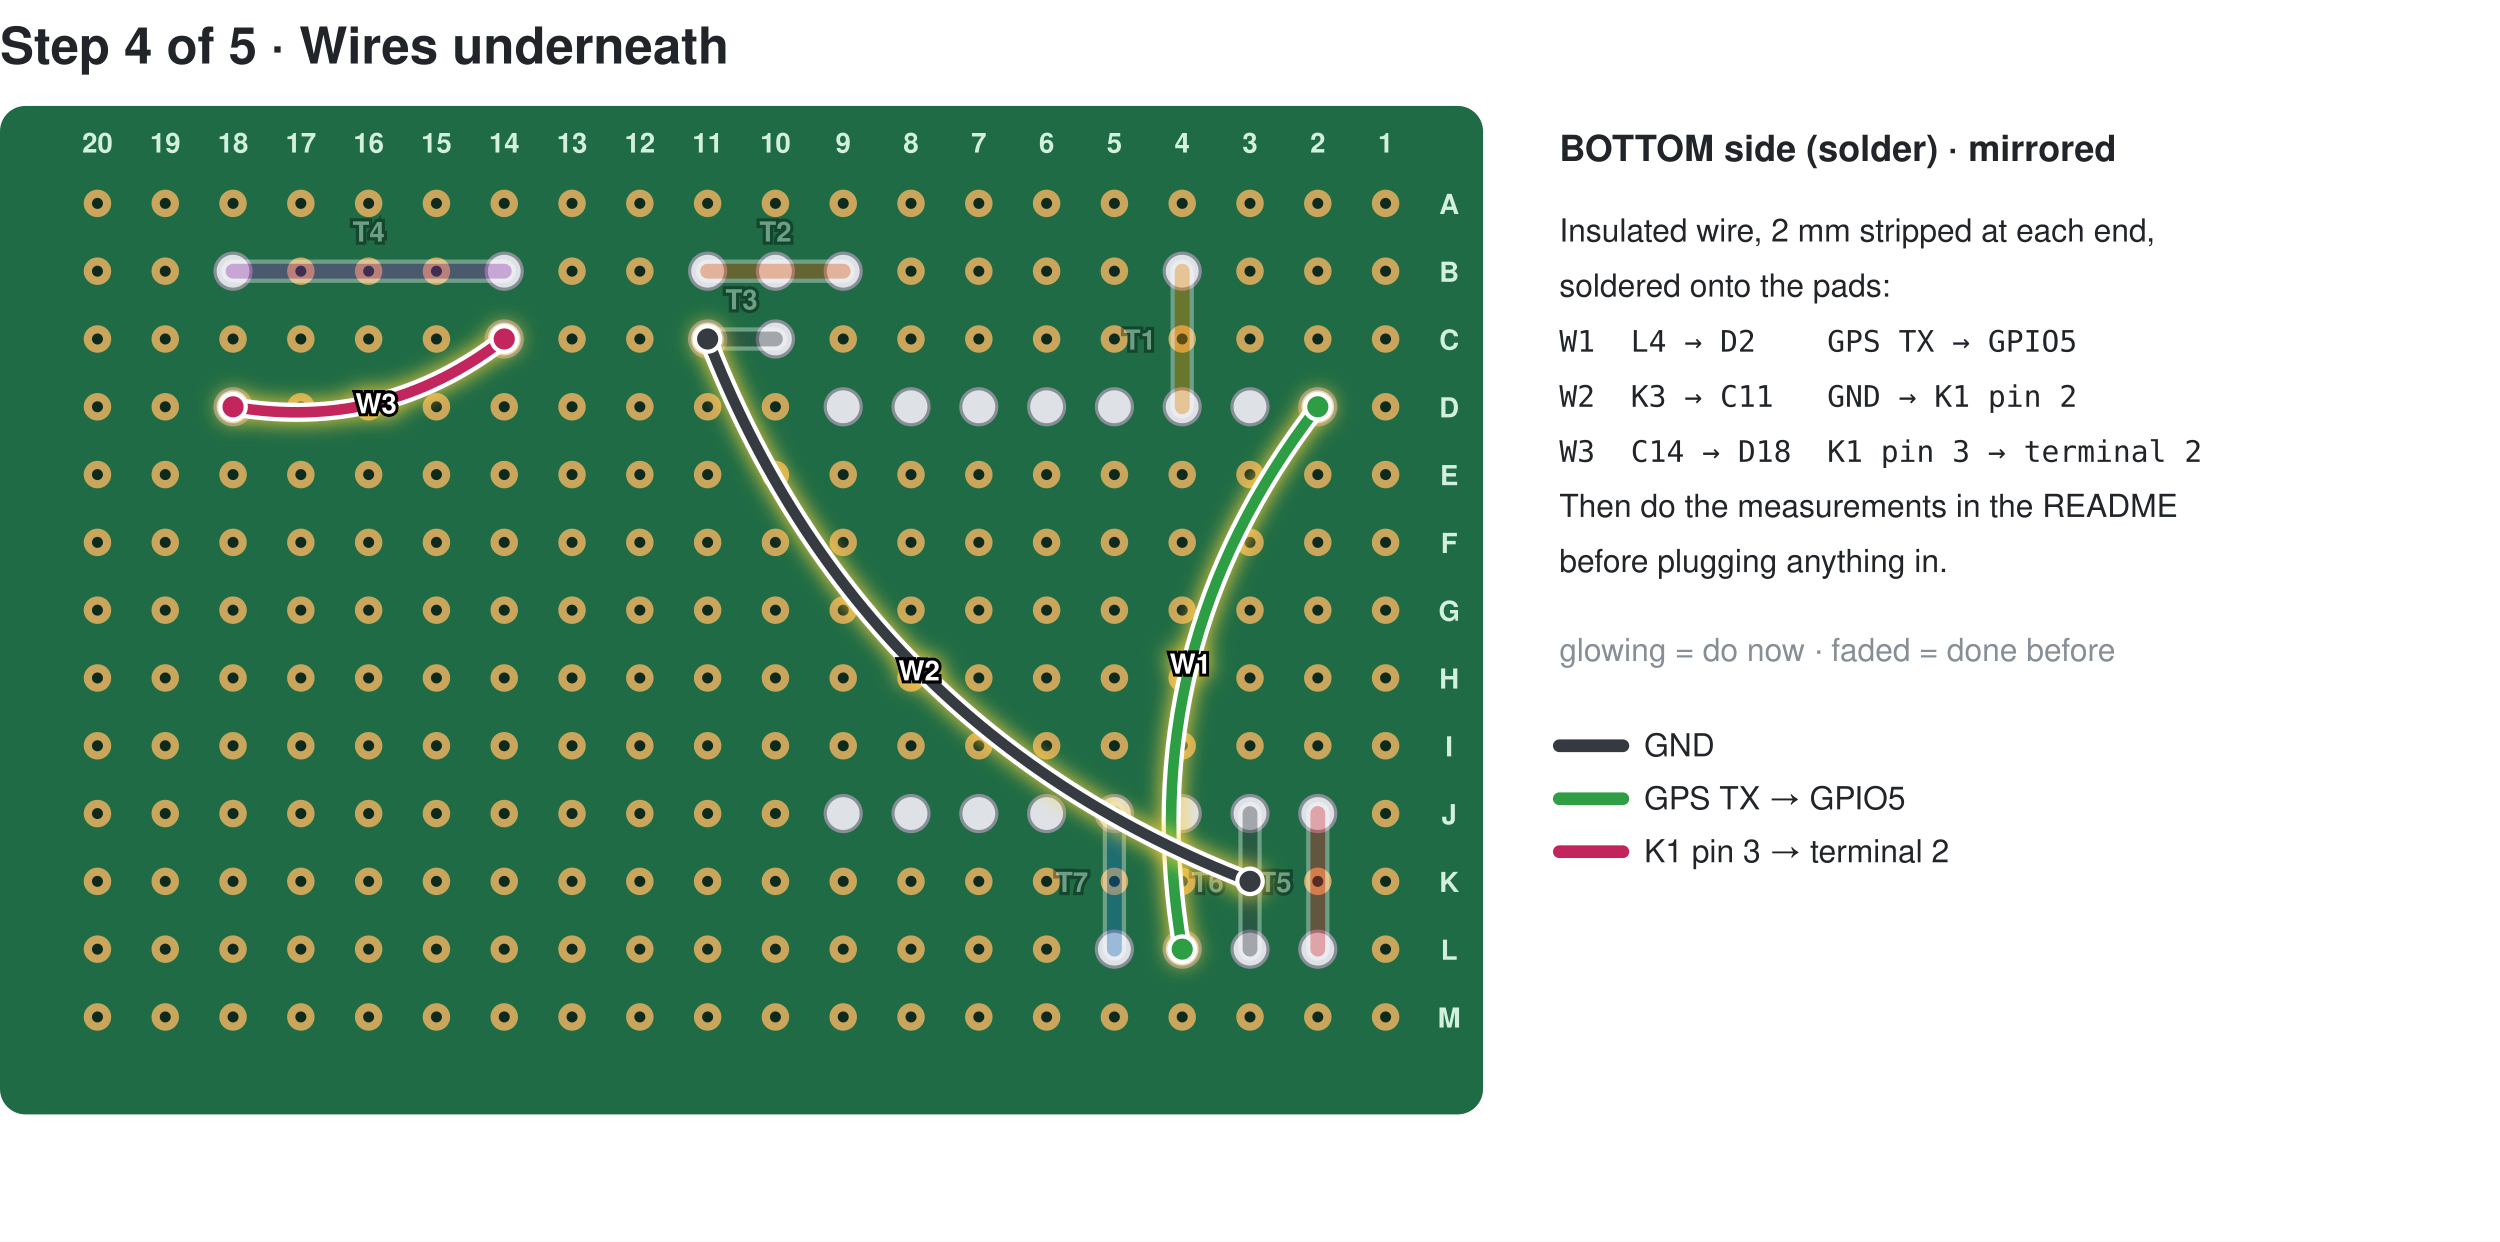
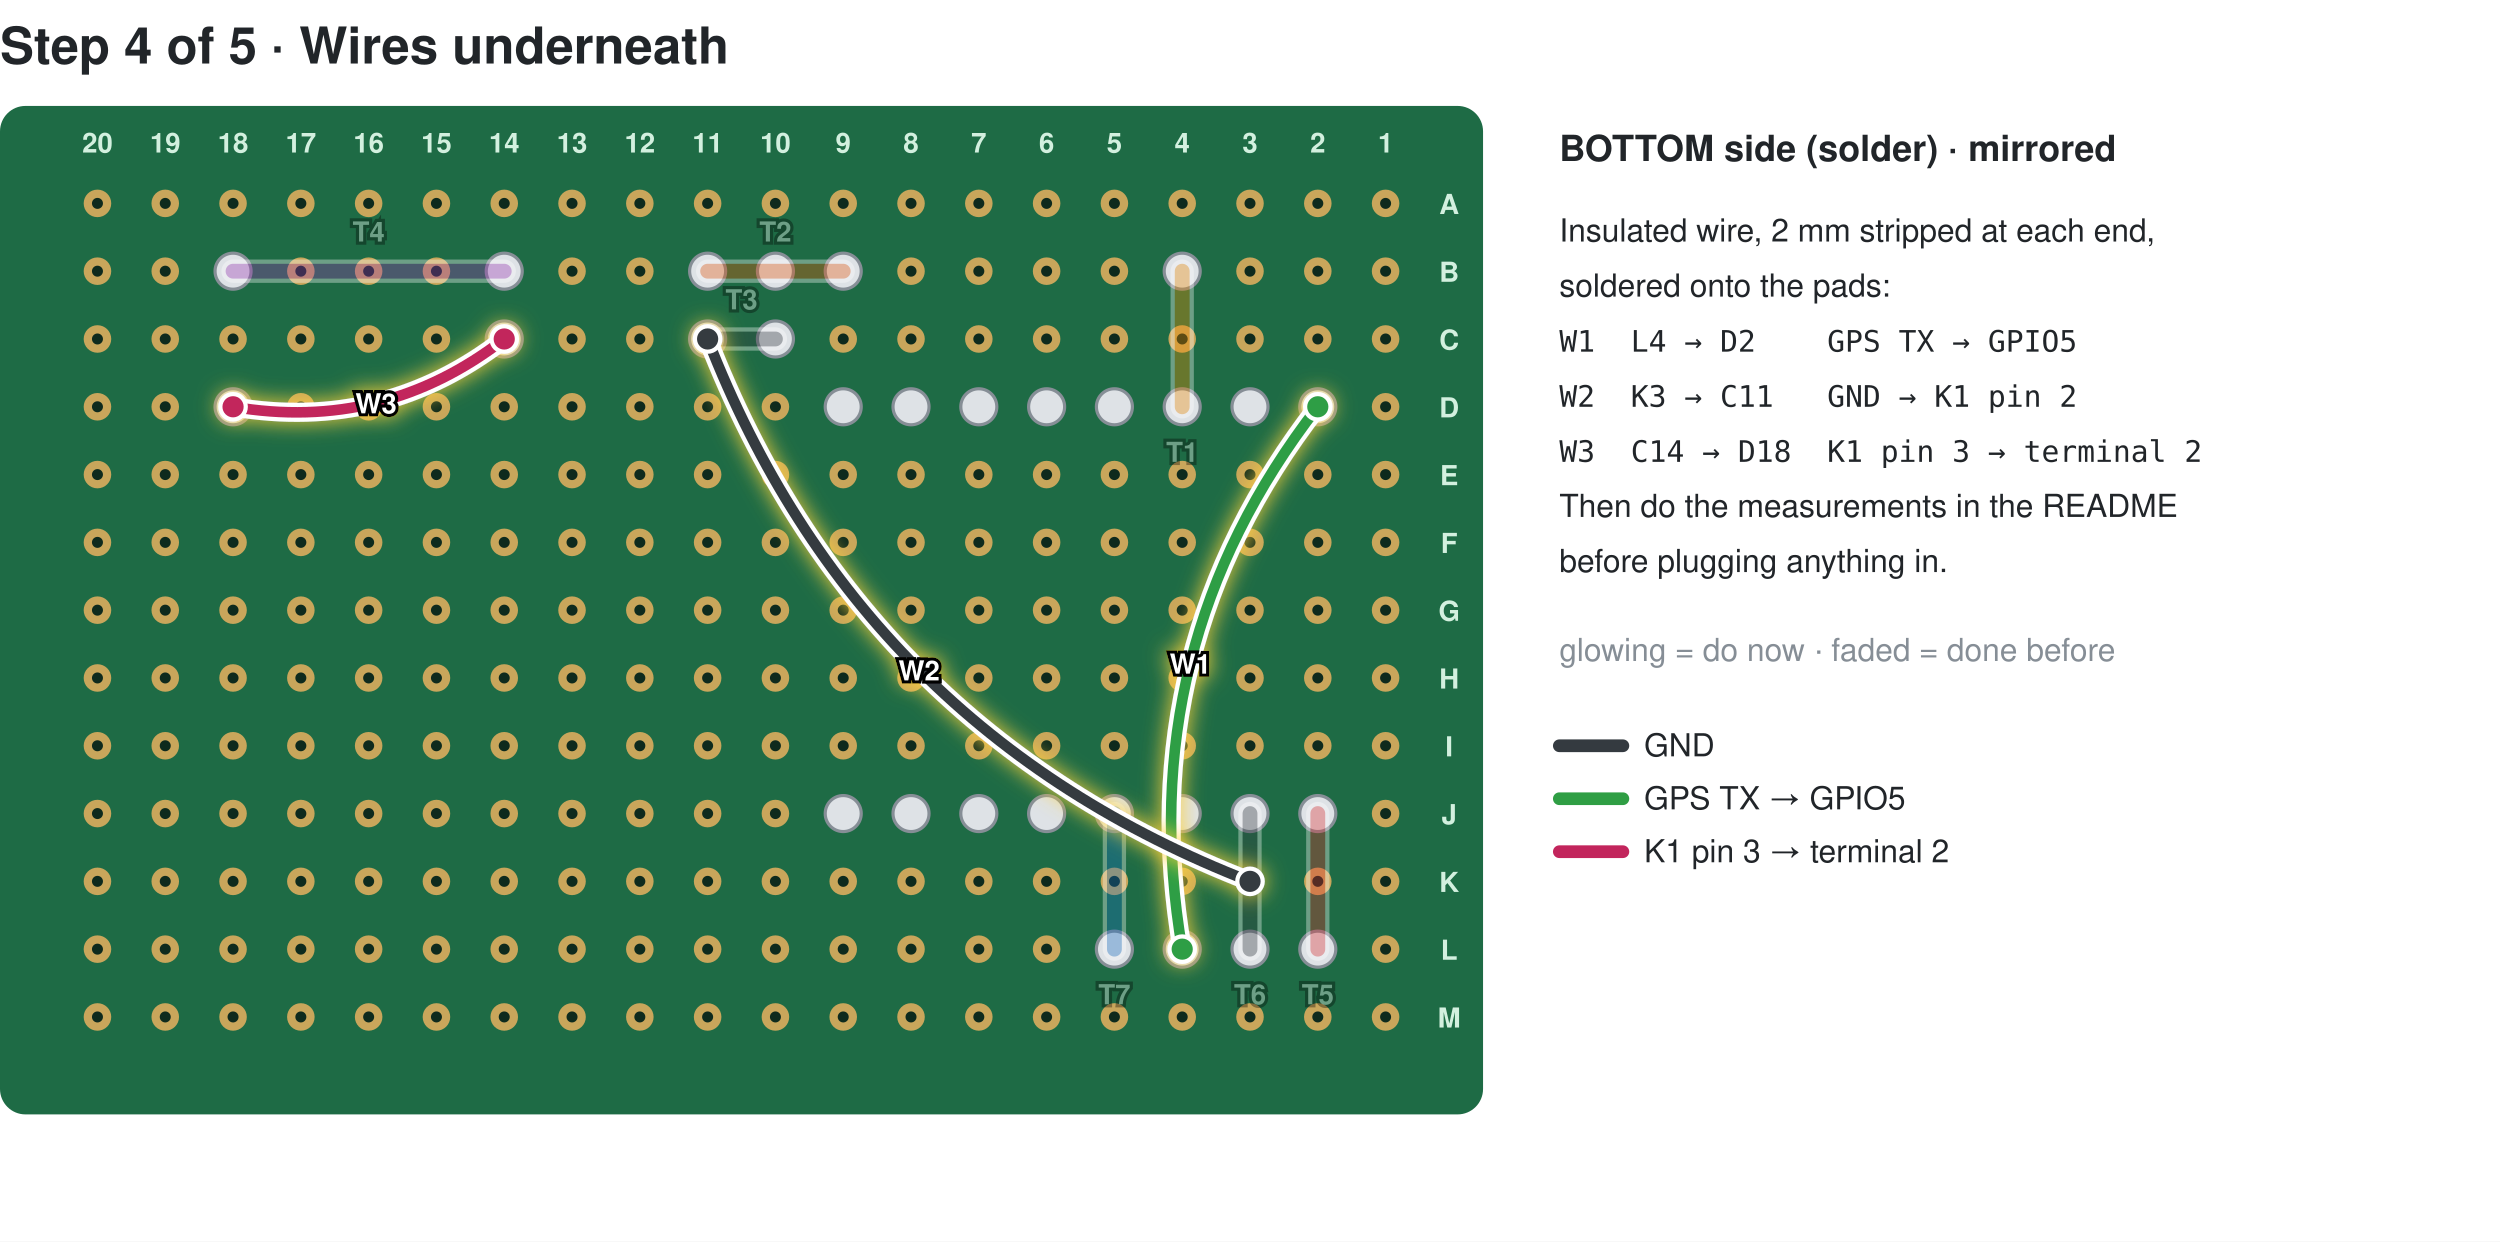
<svg xmlns="http://www.w3.org/2000/svg" viewBox="0 0 1180 586" width="1180" height="586">
  <style>
text{font-family:-apple-system,"Segoe UI",Helvetica,Arial,sans-serif}
.pcb{fill:#1e6b45}.pad{fill:#c9a65b}.hole{fill:#0e2a1d}
.axis{font-size:13px;fill:#d3f0df;text-anchor:middle;font-weight:600}
.cap{font-size:17px;fill:#212529;font-weight:700}
.body{font-size:15px;fill:#212529}
.mono{font-family:Menlo,Consolas,monospace;font-size:14px;fill:#212529}
.h1{font-size:24px;font-weight:800;fill:#212529}
.lab{font-size:13px;font-weight:700;fill:#fff;text-anchor:middle;paint-order:stroke;stroke:#000;stroke-width:3px}
.labd{font-size:13px;font-weight:700;fill:#212529;text-anchor:middle}
.pinl{font-size:12px;font-weight:700;fill:#fff;text-anchor:middle;paint-order:stroke;stroke:#000;stroke-width:3px}
.new{filter:drop-shadow(0 0 5px #ffd43b)}
</style>
  <rect width="100%" height="100%" fill="#fff" />
  <text x="0" y="30" class="h1">Step 4 of 5 · Wires underneath</text>
  <text x="736" y="76" class="cap">BOTTOM side (solder) · mirrored</text>
  <text x="736" y="114" class="body" xml:space="preserve">Insulated wire, 2 mm stripped at each end,</text>
  <text x="736" y="140" class="body" xml:space="preserve">soldered onto the pads:</text>
  <text x="736" y="166" class="mono" xml:space="preserve">W1  L4 → D2    GPS TX → GPIO5</text>
  <text x="736" y="192" class="mono" xml:space="preserve">W2  K3 → C11   GND → K1 pin 2</text>
  <text x="736" y="218" class="mono" xml:space="preserve">W3  C14 → D18  K1 pin 3 → terminal 2</text>
  <text x="736" y="244" class="body" xml:space="preserve">Then do the measurements in the README</text>
  <text x="736" y="270" class="body" xml:space="preserve">before plugging anything in.</text>
  <text x="736" y="312" class="body" style="fill:#868e96">glowing = do now · faded = done before</text>
  <line x1="736" y1="352" x2="766" y2="352" stroke="#343a40" stroke-width="6" stroke-linecap="round" />
  <text x="776" y="357" class="body">GND</text>
  <line x1="736" y1="377" x2="766" y2="377" stroke="#2f9e44" stroke-width="6" stroke-linecap="round" />
  <text x="776" y="382" class="body">GPS TX → GPIO5</text>
  <line x1="736" y1="402" x2="766" y2="402" stroke="#c2255c" stroke-width="6" stroke-linecap="round" />
  <text x="776" y="407" class="body">K1 pin 3 → terminal 2</text>
  <rect x="0" y="50" width="700" height="476" rx="12" class="pcb" />
  <text x="654" y="72" class="axis">1</text>
  <text x="622" y="72" class="axis">2</text>
  <text x="590" y="72" class="axis">3</text>
  <text x="558" y="72" class="axis">4</text>
  <text x="526" y="72" class="axis">5</text>
  <text x="494" y="72" class="axis">6</text>
  <text x="462" y="72" class="axis">7</text>
  <text x="430" y="72" class="axis">8</text>
  <text x="398" y="72" class="axis">9</text>
  <text x="366" y="72" class="axis">10</text>
  <text x="334" y="72" class="axis">11</text>
  <text x="302" y="72" class="axis">12</text>
  <text x="270" y="72" class="axis">13</text>
  <text x="238" y="72" class="axis">14</text>
  <text x="206" y="72" class="axis">15</text>
  <text x="174" y="72" class="axis">16</text>
  <text x="142" y="72" class="axis">17</text>
  <text x="110" y="72" class="axis">18</text>
  <text x="78" y="72" class="axis">19</text>
  <text x="46" y="72" class="axis">20</text>
  <text x="684" y="101" class="axis">A</text>
  <circle cx="654" cy="96" r="6.5" class="pad" />
  <circle cx="654" cy="96" r="2.6" class="hole" />
  <circle cx="622" cy="96" r="6.5" class="pad" />
  <circle cx="622" cy="96" r="2.6" class="hole" />
  <circle cx="590" cy="96" r="6.5" class="pad" />
  <circle cx="590" cy="96" r="2.6" class="hole" />
  <circle cx="558" cy="96" r="6.5" class="pad" />
  <circle cx="558" cy="96" r="2.6" class="hole" />
  <circle cx="526" cy="96" r="6.5" class="pad" />
  <circle cx="526" cy="96" r="2.6" class="hole" />
  <circle cx="494" cy="96" r="6.5" class="pad" />
  <circle cx="494" cy="96" r="2.6" class="hole" />
  <circle cx="462" cy="96" r="6.5" class="pad" />
  <circle cx="462" cy="96" r="2.6" class="hole" />
  <circle cx="430" cy="96" r="6.5" class="pad" />
  <circle cx="430" cy="96" r="2.6" class="hole" />
  <circle cx="398" cy="96" r="6.5" class="pad" />
  <circle cx="398" cy="96" r="2.6" class="hole" />
  <circle cx="366" cy="96" r="6.5" class="pad" />
  <circle cx="366" cy="96" r="2.6" class="hole" />
  <circle cx="334" cy="96" r="6.5" class="pad" />
  <circle cx="334" cy="96" r="2.6" class="hole" />
  <circle cx="302" cy="96" r="6.5" class="pad" />
  <circle cx="302" cy="96" r="2.6" class="hole" />
  <circle cx="270" cy="96" r="6.5" class="pad" />
  <circle cx="270" cy="96" r="2.6" class="hole" />
  <circle cx="238" cy="96" r="6.5" class="pad" />
  <circle cx="238" cy="96" r="2.6" class="hole" />
  <circle cx="206" cy="96" r="6.5" class="pad" />
  <circle cx="206" cy="96" r="2.6" class="hole" />
  <circle cx="174" cy="96" r="6.5" class="pad" />
  <circle cx="174" cy="96" r="2.6" class="hole" />
  <circle cx="142" cy="96" r="6.5" class="pad" />
  <circle cx="142" cy="96" r="2.6" class="hole" />
  <circle cx="110" cy="96" r="6.5" class="pad" />
  <circle cx="110" cy="96" r="2.6" class="hole" />
  <circle cx="78" cy="96" r="6.5" class="pad" />
  <circle cx="78" cy="96" r="2.6" class="hole" />
  <circle cx="46" cy="96" r="6.5" class="pad" />
  <circle cx="46" cy="96" r="2.6" class="hole" />
  <text x="684" y="133" class="axis">B</text>
  <circle cx="654" cy="128" r="6.5" class="pad" />
  <circle cx="654" cy="128" r="2.6" class="hole" />
  <circle cx="622" cy="128" r="6.5" class="pad" />
  <circle cx="622" cy="128" r="2.6" class="hole" />
  <circle cx="590" cy="128" r="6.5" class="pad" />
  <circle cx="590" cy="128" r="2.6" class="hole" />
  <circle cx="558" cy="128" r="6.5" class="pad" />
  <circle cx="558" cy="128" r="2.6" class="hole" />
  <circle cx="526" cy="128" r="6.5" class="pad" />
  <circle cx="526" cy="128" r="2.6" class="hole" />
  <circle cx="494" cy="128" r="6.5" class="pad" />
  <circle cx="494" cy="128" r="2.6" class="hole" />
  <circle cx="462" cy="128" r="6.5" class="pad" />
  <circle cx="462" cy="128" r="2.6" class="hole" />
  <circle cx="430" cy="128" r="6.5" class="pad" />
  <circle cx="430" cy="128" r="2.6" class="hole" />
  <circle cx="398" cy="128" r="6.5" class="pad" />
  <circle cx="398" cy="128" r="2.6" class="hole" />
  <circle cx="366" cy="128" r="6.5" class="pad" />
  <circle cx="366" cy="128" r="2.6" class="hole" />
  <circle cx="334" cy="128" r="6.5" class="pad" />
  <circle cx="334" cy="128" r="2.6" class="hole" />
  <circle cx="302" cy="128" r="6.5" class="pad" />
  <circle cx="302" cy="128" r="2.6" class="hole" />
  <circle cx="270" cy="128" r="6.5" class="pad" />
  <circle cx="270" cy="128" r="2.6" class="hole" />
  <circle cx="238" cy="128" r="6.5" class="pad" />
  <circle cx="238" cy="128" r="2.6" class="hole" />
  <circle cx="206" cy="128" r="6.5" class="pad" />
  <circle cx="206" cy="128" r="2.6" class="hole" />
  <circle cx="174" cy="128" r="6.5" class="pad" />
  <circle cx="174" cy="128" r="2.6" class="hole" />
  <circle cx="142" cy="128" r="6.5" class="pad" />
  <circle cx="142" cy="128" r="2.6" class="hole" />
  <circle cx="110" cy="128" r="6.5" class="pad" />
  <circle cx="110" cy="128" r="2.6" class="hole" />
  <circle cx="78" cy="128" r="6.5" class="pad" />
  <circle cx="78" cy="128" r="2.6" class="hole" />
  <circle cx="46" cy="128" r="6.5" class="pad" />
  <circle cx="46" cy="128" r="2.6" class="hole" />
  <text x="684" y="165" class="axis">C</text>
  <circle cx="654" cy="160" r="6.5" class="pad" />
  <circle cx="654" cy="160" r="2.6" class="hole" />
  <circle cx="622" cy="160" r="6.5" class="pad" />
  <circle cx="622" cy="160" r="2.6" class="hole" />
  <circle cx="590" cy="160" r="6.5" class="pad" />
  <circle cx="590" cy="160" r="2.6" class="hole" />
  <circle cx="558" cy="160" r="6.5" class="pad" />
  <circle cx="558" cy="160" r="2.6" class="hole" />
  <circle cx="526" cy="160" r="6.5" class="pad" />
  <circle cx="526" cy="160" r="2.6" class="hole" />
  <circle cx="494" cy="160" r="6.5" class="pad" />
  <circle cx="494" cy="160" r="2.6" class="hole" />
  <circle cx="462" cy="160" r="6.5" class="pad" />
  <circle cx="462" cy="160" r="2.6" class="hole" />
  <circle cx="430" cy="160" r="6.5" class="pad" />
  <circle cx="430" cy="160" r="2.6" class="hole" />
  <circle cx="398" cy="160" r="6.5" class="pad" />
  <circle cx="398" cy="160" r="2.6" class="hole" />
  <circle cx="366" cy="160" r="6.5" class="pad" />
  <circle cx="366" cy="160" r="2.6" class="hole" />
  <circle cx="334" cy="160" r="6.5" class="pad" />
  <circle cx="334" cy="160" r="2.6" class="hole" />
  <circle cx="302" cy="160" r="6.5" class="pad" />
  <circle cx="302" cy="160" r="2.6" class="hole" />
  <circle cx="270" cy="160" r="6.5" class="pad" />
  <circle cx="270" cy="160" r="2.6" class="hole" />
  <circle cx="238" cy="160" r="6.5" class="pad" />
  <circle cx="238" cy="160" r="2.6" class="hole" />
  <circle cx="206" cy="160" r="6.5" class="pad" />
  <circle cx="206" cy="160" r="2.6" class="hole" />
  <circle cx="174" cy="160" r="6.5" class="pad" />
  <circle cx="174" cy="160" r="2.6" class="hole" />
  <circle cx="142" cy="160" r="6.5" class="pad" />
  <circle cx="142" cy="160" r="2.6" class="hole" />
  <circle cx="110" cy="160" r="6.5" class="pad" />
  <circle cx="110" cy="160" r="2.6" class="hole" />
  <circle cx="78" cy="160" r="6.5" class="pad" />
  <circle cx="78" cy="160" r="2.6" class="hole" />
  <circle cx="46" cy="160" r="6.5" class="pad" />
  <circle cx="46" cy="160" r="2.6" class="hole" />
  <text x="684" y="197" class="axis">D</text>
  <circle cx="654" cy="192" r="6.5" class="pad" />
  <circle cx="654" cy="192" r="2.6" class="hole" />
  <circle cx="622" cy="192" r="6.5" class="pad" />
  <circle cx="622" cy="192" r="2.6" class="hole" />
  <circle cx="590" cy="192" r="6.5" class="pad" />
  <circle cx="590" cy="192" r="2.6" class="hole" />
  <circle cx="558" cy="192" r="6.5" class="pad" />
  <circle cx="558" cy="192" r="2.6" class="hole" />
  <circle cx="526" cy="192" r="6.5" class="pad" />
  <circle cx="526" cy="192" r="2.6" class="hole" />
  <circle cx="494" cy="192" r="6.5" class="pad" />
  <circle cx="494" cy="192" r="2.6" class="hole" />
  <circle cx="462" cy="192" r="6.5" class="pad" />
  <circle cx="462" cy="192" r="2.6" class="hole" />
  <circle cx="430" cy="192" r="6.5" class="pad" />
  <circle cx="430" cy="192" r="2.6" class="hole" />
  <circle cx="398" cy="192" r="6.5" class="pad" />
  <circle cx="398" cy="192" r="2.6" class="hole" />
  <circle cx="366" cy="192" r="6.5" class="pad" />
  <circle cx="366" cy="192" r="2.6" class="hole" />
  <circle cx="334" cy="192" r="6.5" class="pad" />
  <circle cx="334" cy="192" r="2.6" class="hole" />
  <circle cx="302" cy="192" r="6.5" class="pad" />
  <circle cx="302" cy="192" r="2.6" class="hole" />
  <circle cx="270" cy="192" r="6.5" class="pad" />
  <circle cx="270" cy="192" r="2.6" class="hole" />
  <circle cx="238" cy="192" r="6.5" class="pad" />
  <circle cx="238" cy="192" r="2.6" class="hole" />
  <circle cx="206" cy="192" r="6.5" class="pad" />
  <circle cx="206" cy="192" r="2.6" class="hole" />
  <circle cx="174" cy="192" r="6.5" class="pad" />
  <circle cx="174" cy="192" r="2.6" class="hole" />
  <circle cx="142" cy="192" r="6.5" class="pad" />
  <circle cx="142" cy="192" r="2.6" class="hole" />
  <circle cx="110" cy="192" r="6.5" class="pad" />
  <circle cx="110" cy="192" r="2.6" class="hole" />
  <circle cx="78" cy="192" r="6.5" class="pad" />
  <circle cx="78" cy="192" r="2.6" class="hole" />
  <circle cx="46" cy="192" r="6.5" class="pad" />
  <circle cx="46" cy="192" r="2.6" class="hole" />
  <text x="684" y="229" class="axis">E</text>
  <circle cx="654" cy="224" r="6.5" class="pad" />
  <circle cx="654" cy="224" r="2.6" class="hole" />
  <circle cx="622" cy="224" r="6.5" class="pad" />
  <circle cx="622" cy="224" r="2.6" class="hole" />
  <circle cx="590" cy="224" r="6.5" class="pad" />
  <circle cx="590" cy="224" r="2.6" class="hole" />
  <circle cx="558" cy="224" r="6.5" class="pad" />
  <circle cx="558" cy="224" r="2.6" class="hole" />
  <circle cx="526" cy="224" r="6.5" class="pad" />
  <circle cx="526" cy="224" r="2.6" class="hole" />
  <circle cx="494" cy="224" r="6.5" class="pad" />
  <circle cx="494" cy="224" r="2.6" class="hole" />
  <circle cx="462" cy="224" r="6.5" class="pad" />
  <circle cx="462" cy="224" r="2.6" class="hole" />
  <circle cx="430" cy="224" r="6.5" class="pad" />
  <circle cx="430" cy="224" r="2.6" class="hole" />
  <circle cx="398" cy="224" r="6.5" class="pad" />
  <circle cx="398" cy="224" r="2.6" class="hole" />
  <circle cx="366" cy="224" r="6.5" class="pad" />
  <circle cx="366" cy="224" r="2.6" class="hole" />
  <circle cx="334" cy="224" r="6.5" class="pad" />
  <circle cx="334" cy="224" r="2.6" class="hole" />
  <circle cx="302" cy="224" r="6.5" class="pad" />
  <circle cx="302" cy="224" r="2.6" class="hole" />
  <circle cx="270" cy="224" r="6.5" class="pad" />
  <circle cx="270" cy="224" r="2.6" class="hole" />
  <circle cx="238" cy="224" r="6.5" class="pad" />
  <circle cx="238" cy="224" r="2.6" class="hole" />
  <circle cx="206" cy="224" r="6.5" class="pad" />
  <circle cx="206" cy="224" r="2.6" class="hole" />
  <circle cx="174" cy="224" r="6.5" class="pad" />
  <circle cx="174" cy="224" r="2.6" class="hole" />
  <circle cx="142" cy="224" r="6.5" class="pad" />
  <circle cx="142" cy="224" r="2.6" class="hole" />
  <circle cx="110" cy="224" r="6.5" class="pad" />
  <circle cx="110" cy="224" r="2.6" class="hole" />
  <circle cx="78" cy="224" r="6.5" class="pad" />
  <circle cx="78" cy="224" r="2.6" class="hole" />
  <circle cx="46" cy="224" r="6.5" class="pad" />
  <circle cx="46" cy="224" r="2.6" class="hole" />
  <text x="684" y="261" class="axis">F</text>
  <circle cx="654" cy="256" r="6.5" class="pad" />
  <circle cx="654" cy="256" r="2.6" class="hole" />
  <circle cx="622" cy="256" r="6.5" class="pad" />
  <circle cx="622" cy="256" r="2.6" class="hole" />
  <circle cx="590" cy="256" r="6.5" class="pad" />
  <circle cx="590" cy="256" r="2.6" class="hole" />
  <circle cx="558" cy="256" r="6.5" class="pad" />
  <circle cx="558" cy="256" r="2.6" class="hole" />
  <circle cx="526" cy="256" r="6.5" class="pad" />
  <circle cx="526" cy="256" r="2.6" class="hole" />
  <circle cx="494" cy="256" r="6.5" class="pad" />
  <circle cx="494" cy="256" r="2.6" class="hole" />
  <circle cx="462" cy="256" r="6.5" class="pad" />
  <circle cx="462" cy="256" r="2.6" class="hole" />
  <circle cx="430" cy="256" r="6.5" class="pad" />
  <circle cx="430" cy="256" r="2.6" class="hole" />
  <circle cx="398" cy="256" r="6.5" class="pad" />
  <circle cx="398" cy="256" r="2.6" class="hole" />
  <circle cx="366" cy="256" r="6.5" class="pad" />
  <circle cx="366" cy="256" r="2.6" class="hole" />
  <circle cx="334" cy="256" r="6.5" class="pad" />
  <circle cx="334" cy="256" r="2.6" class="hole" />
  <circle cx="302" cy="256" r="6.5" class="pad" />
  <circle cx="302" cy="256" r="2.6" class="hole" />
  <circle cx="270" cy="256" r="6.5" class="pad" />
  <circle cx="270" cy="256" r="2.6" class="hole" />
  <circle cx="238" cy="256" r="6.5" class="pad" />
  <circle cx="238" cy="256" r="2.6" class="hole" />
  <circle cx="206" cy="256" r="6.5" class="pad" />
  <circle cx="206" cy="256" r="2.6" class="hole" />
  <circle cx="174" cy="256" r="6.5" class="pad" />
  <circle cx="174" cy="256" r="2.6" class="hole" />
  <circle cx="142" cy="256" r="6.5" class="pad" />
  <circle cx="142" cy="256" r="2.6" class="hole" />
  <circle cx="110" cy="256" r="6.5" class="pad" />
  <circle cx="110" cy="256" r="2.6" class="hole" />
  <circle cx="78" cy="256" r="6.5" class="pad" />
  <circle cx="78" cy="256" r="2.6" class="hole" />
  <circle cx="46" cy="256" r="6.5" class="pad" />
  <circle cx="46" cy="256" r="2.6" class="hole" />
  <text x="684" y="293" class="axis">G</text>
  <circle cx="654" cy="288" r="6.5" class="pad" />
  <circle cx="654" cy="288" r="2.6" class="hole" />
  <circle cx="622" cy="288" r="6.5" class="pad" />
  <circle cx="622" cy="288" r="2.6" class="hole" />
  <circle cx="590" cy="288" r="6.5" class="pad" />
  <circle cx="590" cy="288" r="2.6" class="hole" />
  <circle cx="558" cy="288" r="6.5" class="pad" />
  <circle cx="558" cy="288" r="2.6" class="hole" />
  <circle cx="526" cy="288" r="6.5" class="pad" />
  <circle cx="526" cy="288" r="2.6" class="hole" />
  <circle cx="494" cy="288" r="6.5" class="pad" />
  <circle cx="494" cy="288" r="2.6" class="hole" />
  <circle cx="462" cy="288" r="6.5" class="pad" />
  <circle cx="462" cy="288" r="2.6" class="hole" />
  <circle cx="430" cy="288" r="6.5" class="pad" />
  <circle cx="430" cy="288" r="2.6" class="hole" />
  <circle cx="398" cy="288" r="6.5" class="pad" />
  <circle cx="398" cy="288" r="2.6" class="hole" />
  <circle cx="366" cy="288" r="6.5" class="pad" />
  <circle cx="366" cy="288" r="2.6" class="hole" />
  <circle cx="334" cy="288" r="6.5" class="pad" />
  <circle cx="334" cy="288" r="2.6" class="hole" />
  <circle cx="302" cy="288" r="6.5" class="pad" />
  <circle cx="302" cy="288" r="2.6" class="hole" />
  <circle cx="270" cy="288" r="6.5" class="pad" />
  <circle cx="270" cy="288" r="2.6" class="hole" />
  <circle cx="238" cy="288" r="6.5" class="pad" />
  <circle cx="238" cy="288" r="2.6" class="hole" />
  <circle cx="206" cy="288" r="6.5" class="pad" />
  <circle cx="206" cy="288" r="2.6" class="hole" />
  <circle cx="174" cy="288" r="6.5" class="pad" />
  <circle cx="174" cy="288" r="2.6" class="hole" />
  <circle cx="142" cy="288" r="6.5" class="pad" />
  <circle cx="142" cy="288" r="2.6" class="hole" />
  <circle cx="110" cy="288" r="6.5" class="pad" />
  <circle cx="110" cy="288" r="2.6" class="hole" />
  <circle cx="78" cy="288" r="6.5" class="pad" />
  <circle cx="78" cy="288" r="2.6" class="hole" />
  <circle cx="46" cy="288" r="6.5" class="pad" />
  <circle cx="46" cy="288" r="2.6" class="hole" />
  <text x="684" y="325" class="axis">H</text>
  <circle cx="654" cy="320" r="6.5" class="pad" />
  <circle cx="654" cy="320" r="2.6" class="hole" />
  <circle cx="622" cy="320" r="6.5" class="pad" />
  <circle cx="622" cy="320" r="2.6" class="hole" />
  <circle cx="590" cy="320" r="6.5" class="pad" />
  <circle cx="590" cy="320" r="2.6" class="hole" />
  <circle cx="558" cy="320" r="6.5" class="pad" />
  <circle cx="558" cy="320" r="2.6" class="hole" />
  <circle cx="526" cy="320" r="6.5" class="pad" />
  <circle cx="526" cy="320" r="2.6" class="hole" />
  <circle cx="494" cy="320" r="6.5" class="pad" />
  <circle cx="494" cy="320" r="2.6" class="hole" />
  <circle cx="462" cy="320" r="6.5" class="pad" />
  <circle cx="462" cy="320" r="2.6" class="hole" />
  <circle cx="430" cy="320" r="6.5" class="pad" />
  <circle cx="430" cy="320" r="2.6" class="hole" />
  <circle cx="398" cy="320" r="6.5" class="pad" />
  <circle cx="398" cy="320" r="2.6" class="hole" />
  <circle cx="366" cy="320" r="6.5" class="pad" />
  <circle cx="366" cy="320" r="2.6" class="hole" />
  <circle cx="334" cy="320" r="6.5" class="pad" />
  <circle cx="334" cy="320" r="2.6" class="hole" />
  <circle cx="302" cy="320" r="6.5" class="pad" />
  <circle cx="302" cy="320" r="2.6" class="hole" />
  <circle cx="270" cy="320" r="6.5" class="pad" />
  <circle cx="270" cy="320" r="2.6" class="hole" />
  <circle cx="238" cy="320" r="6.5" class="pad" />
  <circle cx="238" cy="320" r="2.6" class="hole" />
  <circle cx="206" cy="320" r="6.5" class="pad" />
  <circle cx="206" cy="320" r="2.6" class="hole" />
  <circle cx="174" cy="320" r="6.5" class="pad" />
  <circle cx="174" cy="320" r="2.6" class="hole" />
  <circle cx="142" cy="320" r="6.5" class="pad" />
  <circle cx="142" cy="320" r="2.6" class="hole" />
  <circle cx="110" cy="320" r="6.5" class="pad" />
  <circle cx="110" cy="320" r="2.6" class="hole" />
  <circle cx="78" cy="320" r="6.5" class="pad" />
  <circle cx="78" cy="320" r="2.6" class="hole" />
  <circle cx="46" cy="320" r="6.5" class="pad" />
  <circle cx="46" cy="320" r="2.6" class="hole" />
  <text x="684" y="357" class="axis">I</text>
  <circle cx="654" cy="352" r="6.5" class="pad" />
  <circle cx="654" cy="352" r="2.6" class="hole" />
  <circle cx="622" cy="352" r="6.5" class="pad" />
  <circle cx="622" cy="352" r="2.6" class="hole" />
  <circle cx="590" cy="352" r="6.5" class="pad" />
  <circle cx="590" cy="352" r="2.6" class="hole" />
  <circle cx="558" cy="352" r="6.5" class="pad" />
  <circle cx="558" cy="352" r="2.6" class="hole" />
  <circle cx="526" cy="352" r="6.5" class="pad" />
  <circle cx="526" cy="352" r="2.6" class="hole" />
  <circle cx="494" cy="352" r="6.5" class="pad" />
  <circle cx="494" cy="352" r="2.6" class="hole" />
  <circle cx="462" cy="352" r="6.5" class="pad" />
  <circle cx="462" cy="352" r="2.6" class="hole" />
  <circle cx="430" cy="352" r="6.5" class="pad" />
  <circle cx="430" cy="352" r="2.6" class="hole" />
  <circle cx="398" cy="352" r="6.5" class="pad" />
  <circle cx="398" cy="352" r="2.6" class="hole" />
  <circle cx="366" cy="352" r="6.5" class="pad" />
  <circle cx="366" cy="352" r="2.6" class="hole" />
  <circle cx="334" cy="352" r="6.5" class="pad" />
  <circle cx="334" cy="352" r="2.6" class="hole" />
  <circle cx="302" cy="352" r="6.5" class="pad" />
  <circle cx="302" cy="352" r="2.6" class="hole" />
  <circle cx="270" cy="352" r="6.5" class="pad" />
  <circle cx="270" cy="352" r="2.6" class="hole" />
  <circle cx="238" cy="352" r="6.5" class="pad" />
  <circle cx="238" cy="352" r="2.6" class="hole" />
  <circle cx="206" cy="352" r="6.5" class="pad" />
  <circle cx="206" cy="352" r="2.6" class="hole" />
  <circle cx="174" cy="352" r="6.5" class="pad" />
  <circle cx="174" cy="352" r="2.6" class="hole" />
  <circle cx="142" cy="352" r="6.5" class="pad" />
  <circle cx="142" cy="352" r="2.6" class="hole" />
  <circle cx="110" cy="352" r="6.5" class="pad" />
  <circle cx="110" cy="352" r="2.6" class="hole" />
  <circle cx="78" cy="352" r="6.5" class="pad" />
  <circle cx="78" cy="352" r="2.6" class="hole" />
  <circle cx="46" cy="352" r="6.5" class="pad" />
  <circle cx="46" cy="352" r="2.6" class="hole" />
  <text x="684" y="389" class="axis">J</text>
  <circle cx="654" cy="384" r="6.5" class="pad" />
  <circle cx="654" cy="384" r="2.6" class="hole" />
  <circle cx="622" cy="384" r="6.5" class="pad" />
  <circle cx="622" cy="384" r="2.6" class="hole" />
  <circle cx="590" cy="384" r="6.5" class="pad" />
  <circle cx="590" cy="384" r="2.6" class="hole" />
  <circle cx="558" cy="384" r="6.5" class="pad" />
  <circle cx="558" cy="384" r="2.6" class="hole" />
  <circle cx="526" cy="384" r="6.5" class="pad" />
  <circle cx="526" cy="384" r="2.6" class="hole" />
  <circle cx="494" cy="384" r="6.5" class="pad" />
  <circle cx="494" cy="384" r="2.6" class="hole" />
  <circle cx="462" cy="384" r="6.5" class="pad" />
  <circle cx="462" cy="384" r="2.6" class="hole" />
  <circle cx="430" cy="384" r="6.5" class="pad" />
  <circle cx="430" cy="384" r="2.6" class="hole" />
  <circle cx="398" cy="384" r="6.5" class="pad" />
  <circle cx="398" cy="384" r="2.6" class="hole" />
  <circle cx="366" cy="384" r="6.5" class="pad" />
  <circle cx="366" cy="384" r="2.6" class="hole" />
  <circle cx="334" cy="384" r="6.5" class="pad" />
  <circle cx="334" cy="384" r="2.6" class="hole" />
  <circle cx="302" cy="384" r="6.5" class="pad" />
  <circle cx="302" cy="384" r="2.6" class="hole" />
  <circle cx="270" cy="384" r="6.5" class="pad" />
  <circle cx="270" cy="384" r="2.6" class="hole" />
  <circle cx="238" cy="384" r="6.5" class="pad" />
  <circle cx="238" cy="384" r="2.6" class="hole" />
  <circle cx="206" cy="384" r="6.5" class="pad" />
  <circle cx="206" cy="384" r="2.6" class="hole" />
  <circle cx="174" cy="384" r="6.5" class="pad" />
  <circle cx="174" cy="384" r="2.6" class="hole" />
  <circle cx="142" cy="384" r="6.5" class="pad" />
  <circle cx="142" cy="384" r="2.6" class="hole" />
  <circle cx="110" cy="384" r="6.5" class="pad" />
  <circle cx="110" cy="384" r="2.6" class="hole" />
  <circle cx="78" cy="384" r="6.5" class="pad" />
  <circle cx="78" cy="384" r="2.6" class="hole" />
  <circle cx="46" cy="384" r="6.5" class="pad" />
  <circle cx="46" cy="384" r="2.6" class="hole" />
  <text x="684" y="421" class="axis">K</text>
  <circle cx="654" cy="416" r="6.5" class="pad" />
  <circle cx="654" cy="416" r="2.6" class="hole" />
  <circle cx="622" cy="416" r="6.5" class="pad" />
  <circle cx="622" cy="416" r="2.6" class="hole" />
  <circle cx="590" cy="416" r="6.5" class="pad" />
  <circle cx="590" cy="416" r="2.6" class="hole" />
  <circle cx="558" cy="416" r="6.5" class="pad" />
  <circle cx="558" cy="416" r="2.6" class="hole" />
  <circle cx="526" cy="416" r="6.5" class="pad" />
  <circle cx="526" cy="416" r="2.6" class="hole" />
  <circle cx="494" cy="416" r="6.5" class="pad" />
  <circle cx="494" cy="416" r="2.6" class="hole" />
  <circle cx="462" cy="416" r="6.5" class="pad" />
  <circle cx="462" cy="416" r="2.6" class="hole" />
  <circle cx="430" cy="416" r="6.5" class="pad" />
  <circle cx="430" cy="416" r="2.6" class="hole" />
  <circle cx="398" cy="416" r="6.5" class="pad" />
  <circle cx="398" cy="416" r="2.6" class="hole" />
  <circle cx="366" cy="416" r="6.5" class="pad" />
  <circle cx="366" cy="416" r="2.6" class="hole" />
  <circle cx="334" cy="416" r="6.5" class="pad" />
  <circle cx="334" cy="416" r="2.6" class="hole" />
  <circle cx="302" cy="416" r="6.5" class="pad" />
  <circle cx="302" cy="416" r="2.6" class="hole" />
  <circle cx="270" cy="416" r="6.5" class="pad" />
  <circle cx="270" cy="416" r="2.6" class="hole" />
  <circle cx="238" cy="416" r="6.5" class="pad" />
  <circle cx="238" cy="416" r="2.6" class="hole" />
  <circle cx="206" cy="416" r="6.5" class="pad" />
  <circle cx="206" cy="416" r="2.6" class="hole" />
  <circle cx="174" cy="416" r="6.5" class="pad" />
  <circle cx="174" cy="416" r="2.6" class="hole" />
  <circle cx="142" cy="416" r="6.5" class="pad" />
  <circle cx="142" cy="416" r="2.6" class="hole" />
  <circle cx="110" cy="416" r="6.5" class="pad" />
  <circle cx="110" cy="416" r="2.6" class="hole" />
  <circle cx="78" cy="416" r="6.5" class="pad" />
  <circle cx="78" cy="416" r="2.6" class="hole" />
  <circle cx="46" cy="416" r="6.5" class="pad" />
  <circle cx="46" cy="416" r="2.6" class="hole" />
  <text x="684" y="453" class="axis">L</text>
  <circle cx="654" cy="448" r="6.5" class="pad" />
  <circle cx="654" cy="448" r="2.6" class="hole" />
  <circle cx="622" cy="448" r="6.5" class="pad" />
  <circle cx="622" cy="448" r="2.6" class="hole" />
  <circle cx="590" cy="448" r="6.5" class="pad" />
  <circle cx="590" cy="448" r="2.6" class="hole" />
  <circle cx="558" cy="448" r="6.5" class="pad" />
  <circle cx="558" cy="448" r="2.6" class="hole" />
  <circle cx="526" cy="448" r="6.5" class="pad" />
  <circle cx="526" cy="448" r="2.6" class="hole" />
  <circle cx="494" cy="448" r="6.5" class="pad" />
  <circle cx="494" cy="448" r="2.6" class="hole" />
  <circle cx="462" cy="448" r="6.5" class="pad" />
  <circle cx="462" cy="448" r="2.6" class="hole" />
  <circle cx="430" cy="448" r="6.5" class="pad" />
  <circle cx="430" cy="448" r="2.6" class="hole" />
  <circle cx="398" cy="448" r="6.5" class="pad" />
  <circle cx="398" cy="448" r="2.6" class="hole" />
  <circle cx="366" cy="448" r="6.5" class="pad" />
  <circle cx="366" cy="448" r="2.6" class="hole" />
  <circle cx="334" cy="448" r="6.5" class="pad" />
  <circle cx="334" cy="448" r="2.6" class="hole" />
  <circle cx="302" cy="448" r="6.5" class="pad" />
  <circle cx="302" cy="448" r="2.6" class="hole" />
  <circle cx="270" cy="448" r="6.5" class="pad" />
  <circle cx="270" cy="448" r="2.6" class="hole" />
  <circle cx="238" cy="448" r="6.5" class="pad" />
  <circle cx="238" cy="448" r="2.6" class="hole" />
  <circle cx="206" cy="448" r="6.5" class="pad" />
  <circle cx="206" cy="448" r="2.6" class="hole" />
  <circle cx="174" cy="448" r="6.5" class="pad" />
  <circle cx="174" cy="448" r="2.6" class="hole" />
  <circle cx="142" cy="448" r="6.5" class="pad" />
  <circle cx="142" cy="448" r="2.6" class="hole" />
  <circle cx="110" cy="448" r="6.5" class="pad" />
  <circle cx="110" cy="448" r="2.6" class="hole" />
  <circle cx="78" cy="448" r="6.5" class="pad" />
  <circle cx="78" cy="448" r="2.6" class="hole" />
  <circle cx="46" cy="448" r="6.5" class="pad" />
  <circle cx="46" cy="448" r="2.6" class="hole" />
  <text x="684" y="485" class="axis">M</text>
  <circle cx="654" cy="480" r="6.5" class="pad" />
  <circle cx="654" cy="480" r="2.6" class="hole" />
  <circle cx="622" cy="480" r="6.5" class="pad" />
  <circle cx="622" cy="480" r="2.6" class="hole" />
  <circle cx="590" cy="480" r="6.5" class="pad" />
  <circle cx="590" cy="480" r="2.6" class="hole" />
  <circle cx="558" cy="480" r="6.5" class="pad" />
  <circle cx="558" cy="480" r="2.6" class="hole" />
  <circle cx="526" cy="480" r="6.5" class="pad" />
  <circle cx="526" cy="480" r="2.6" class="hole" />
  <circle cx="494" cy="480" r="6.5" class="pad" />
  <circle cx="494" cy="480" r="2.6" class="hole" />
  <circle cx="462" cy="480" r="6.5" class="pad" />
  <circle cx="462" cy="480" r="2.6" class="hole" />
  <circle cx="430" cy="480" r="6.5" class="pad" />
  <circle cx="430" cy="480" r="2.6" class="hole" />
  <circle cx="398" cy="480" r="6.5" class="pad" />
  <circle cx="398" cy="480" r="2.6" class="hole" />
  <circle cx="366" cy="480" r="6.5" class="pad" />
  <circle cx="366" cy="480" r="2.6" class="hole" />
  <circle cx="334" cy="480" r="6.5" class="pad" />
  <circle cx="334" cy="480" r="2.6" class="hole" />
  <circle cx="302" cy="480" r="6.5" class="pad" />
  <circle cx="302" cy="480" r="2.6" class="hole" />
  <circle cx="270" cy="480" r="6.5" class="pad" />
  <circle cx="270" cy="480" r="2.6" class="hole" />
  <circle cx="238" cy="480" r="6.5" class="pad" />
  <circle cx="238" cy="480" r="2.6" class="hole" />
  <circle cx="206" cy="480" r="6.5" class="pad" />
  <circle cx="206" cy="480" r="2.6" class="hole" />
  <circle cx="174" cy="480" r="6.5" class="pad" />
  <circle cx="174" cy="480" r="2.6" class="hole" />
  <circle cx="142" cy="480" r="6.5" class="pad" />
  <circle cx="142" cy="480" r="2.6" class="hole" />
  <circle cx="110" cy="480" r="6.5" class="pad" />
  <circle cx="110" cy="480" r="2.6" class="hole" />
  <circle cx="78" cy="480" r="6.5" class="pad" />
  <circle cx="78" cy="480" r="2.6" class="hole" />
  <circle cx="46" cy="480" r="6.5" class="pad" />
  <circle cx="46" cy="480" r="2.6" class="hole" />
  <circle cx="622" cy="192" r="8.5" fill="#dee2e6" stroke="#868e96" stroke-width="1.5" />
  <circle cx="590" cy="192" r="8.5" fill="#dee2e6" stroke="#868e96" stroke-width="1.5" />
  <circle cx="558" cy="192" r="8.5" fill="#dee2e6" stroke="#868e96" stroke-width="1.5" />
  <circle cx="526" cy="192" r="8.5" fill="#dee2e6" stroke="#868e96" stroke-width="1.5" />
  <circle cx="494" cy="192" r="8.5" fill="#dee2e6" stroke="#868e96" stroke-width="1.5" />
  <circle cx="462" cy="192" r="8.5" fill="#dee2e6" stroke="#868e96" stroke-width="1.5" />
  <circle cx="430" cy="192" r="8.5" fill="#dee2e6" stroke="#868e96" stroke-width="1.5" />
  <circle cx="398" cy="192" r="8.5" fill="#dee2e6" stroke="#868e96" stroke-width="1.5" />
  <circle cx="622" cy="384" r="8.5" fill="#dee2e6" stroke="#868e96" stroke-width="1.5" />
  <circle cx="590" cy="384" r="8.5" fill="#dee2e6" stroke="#868e96" stroke-width="1.5" />
  <circle cx="558" cy="384" r="8.5" fill="#dee2e6" stroke="#868e96" stroke-width="1.5" />
  <circle cx="526" cy="384" r="8.5" fill="#dee2e6" stroke="#868e96" stroke-width="1.5" />
  <circle cx="494" cy="384" r="8.5" fill="#dee2e6" stroke="#868e96" stroke-width="1.5" />
  <circle cx="462" cy="384" r="8.5" fill="#dee2e6" stroke="#868e96" stroke-width="1.5" />
  <circle cx="430" cy="384" r="8.5" fill="#dee2e6" stroke="#868e96" stroke-width="1.5" />
  <circle cx="398" cy="384" r="8.5" fill="#dee2e6" stroke="#868e96" stroke-width="1.5" />
  <circle cx="622" cy="448" r="8.5" fill="#dee2e6" stroke="#868e96" stroke-width="1.5" />
  <circle cx="590" cy="448" r="8.5" fill="#dee2e6" stroke="#868e96" stroke-width="1.5" />
  <circle cx="558" cy="448" r="8.5" fill="#dee2e6" stroke="#868e96" stroke-width="1.5" />
  <circle cx="526" cy="448" r="8.5" fill="#dee2e6" stroke="#868e96" stroke-width="1.5" />
  <circle cx="558" cy="128" r="8.5" fill="#dee2e6" stroke="#868e96" stroke-width="1.5" />
  <circle cx="398" cy="128" r="8.5" fill="#dee2e6" stroke="#868e96" stroke-width="1.5" />
  <circle cx="366" cy="128" r="8.5" fill="#dee2e6" stroke="#868e96" stroke-width="1.5" />
  <circle cx="366" cy="160" r="8.5" fill="#dee2e6" stroke="#868e96" stroke-width="1.5" />
  <circle cx="334" cy="128" r="8.5" fill="#dee2e6" stroke="#868e96" stroke-width="1.5" />
  <circle cx="334" cy="160" r="8.5" fill="#dee2e6" stroke="#868e96" stroke-width="1.5" />
  <circle cx="238" cy="128" r="8.5" fill="#dee2e6" stroke="#868e96" stroke-width="1.5" />
  <circle cx="238" cy="160" r="8.5" fill="#dee2e6" stroke="#868e96" stroke-width="1.5" />
  <circle cx="110" cy="128" r="8.5" fill="#dee2e6" stroke="#868e96" stroke-width="1.5" />
  <circle cx="110" cy="192" r="8.5" fill="#dee2e6" stroke="#868e96" stroke-width="1.5" />
  <g opacity="0.35">
    <polyline points="558,192 558,160 558,128" fill="none" stroke="#fff" stroke-width="11" stroke-linecap="round" stroke-linejoin="round" />
    <polyline points="558,192 558,160 558,128" fill="none" stroke="#f08c00" stroke-width="7" stroke-linecap="round" stroke-linejoin="round" />
-     <text x="538" y="165.0" class="lab">T1</text>
+     <text x="558" y="218" class="lab">T1</text>
  </g>
  <g opacity="0.35">
    <polyline points="398,128 366,128 334,128" fill="none" stroke="#fff" stroke-width="11" stroke-linecap="round" stroke-linejoin="round" />
    <polyline points="398,128 366,128 334,128" fill="none" stroke="#e8590c" stroke-width="7" stroke-linecap="round" stroke-linejoin="round" />
    <text x="366.0" y="114" class="lab">T2</text>
  </g>
  <g opacity="0.35">
    <polyline points="366,160 334,160" fill="none" stroke="#fff" stroke-width="11" stroke-linecap="round" stroke-linejoin="round" />
    <polyline points="366,160 334,160" fill="none" stroke="#343a40" stroke-width="7" stroke-linecap="round" stroke-linejoin="round" />
    <text x="350.0" y="146" class="lab">T3</text>
  </g>
  <g opacity="0.35">
    <polyline points="238,128 206,128 174,128 142,128 110,128" fill="none" stroke="#fff" stroke-width="11" stroke-linecap="round" stroke-linejoin="round" />
    <polyline points="238,128 206,128 174,128 142,128 110,128" fill="none" stroke="#9c36b5" stroke-width="7" stroke-linecap="round" stroke-linejoin="round" />
    <text x="174.0" y="114" class="lab">T4</text>
  </g>
  <g opacity="0.35">
    <polyline points="622,384 622,416 622,448" fill="none" stroke="#fff" stroke-width="11" stroke-linecap="round" stroke-linejoin="round" />
    <polyline points="622,384 622,416 622,448" fill="none" stroke="#e03131" stroke-width="7" stroke-linecap="round" stroke-linejoin="round" />
-     <text x="602" y="421.0" class="lab">T5</text>
+     <text x="622" y="474" class="lab">T5</text>
  </g>
  <g opacity="0.35">
    <polyline points="590,384 590,416 590,448" fill="none" stroke="#fff" stroke-width="11" stroke-linecap="round" stroke-linejoin="round" />
    <polyline points="590,384 590,416 590,448" fill="none" stroke="#343a40" stroke-width="7" stroke-linecap="round" stroke-linejoin="round" />
-     <text x="570" y="421.0" class="lab">T6</text>
+     <text x="590" y="474" class="lab">T6</text>
  </g>
  <g opacity="0.35">
    <polyline points="526,384 526,416 526,448" fill="none" stroke="#fff" stroke-width="11" stroke-linecap="round" stroke-linejoin="round" />
    <polyline points="526,384 526,416 526,448" fill="none" stroke="#1971c2" stroke-width="7" stroke-linecap="round" stroke-linejoin="round" />
-     <text x="506" y="421.0" class="lab">T7</text>
+     <text x="526" y="474" class="lab">T7</text>
  </g>
  <g class="new">
    <path d="M558,448 Q533.68,305.92 622,192" fill="none" stroke="#fff" stroke-width="9" stroke-linecap="round" />
    <path d="M558,448 Q533.68,305.92 622,192" fill="none" stroke="#2f9e44" stroke-width="5" stroke-linecap="round" />
    <circle cx="558" cy="448" r="6" fill="#2f9e44" stroke="#fff" stroke-width="2" />
    <circle cx="622" cy="192" r="6" fill="#2f9e44" stroke="#fff" stroke-width="2" />
    <text x="561.84" y="317.96" class="lab">W1</text>
  </g>
  <g class="new">
    <path d="M590,416 Q405.68,344.32 334,160" fill="none" stroke="#fff" stroke-width="9" stroke-linecap="round" />
    <path d="M590,416 Q405.68,344.32 334,160" fill="none" stroke="#343a40" stroke-width="5" stroke-linecap="round" />
    <circle cx="590" cy="416" r="6" fill="#343a40" stroke="#fff" stroke-width="2" />
    <circle cx="334" cy="160" r="6" fill="#343a40" stroke="#fff" stroke-width="2" />
    <text x="433.84" y="321.16" class="lab">W2</text>
  </g>
  <g class="new">
    <path d="M238,160 Q181.04,204.16 110,192" fill="none" stroke="#fff" stroke-width="9" stroke-linecap="round" />
    <path d="M238,160 Q181.04,204.16 110,192" fill="none" stroke="#c2255c" stroke-width="5" stroke-linecap="round" />
    <circle cx="238" cy="160" r="6" fill="#c2255c" stroke="#fff" stroke-width="2" />
    <circle cx="110" cy="192" r="6" fill="#c2255c" stroke="#fff" stroke-width="2" />
    <text x="177.52" y="195.08" class="lab">W3</text>
  </g>
</svg>
